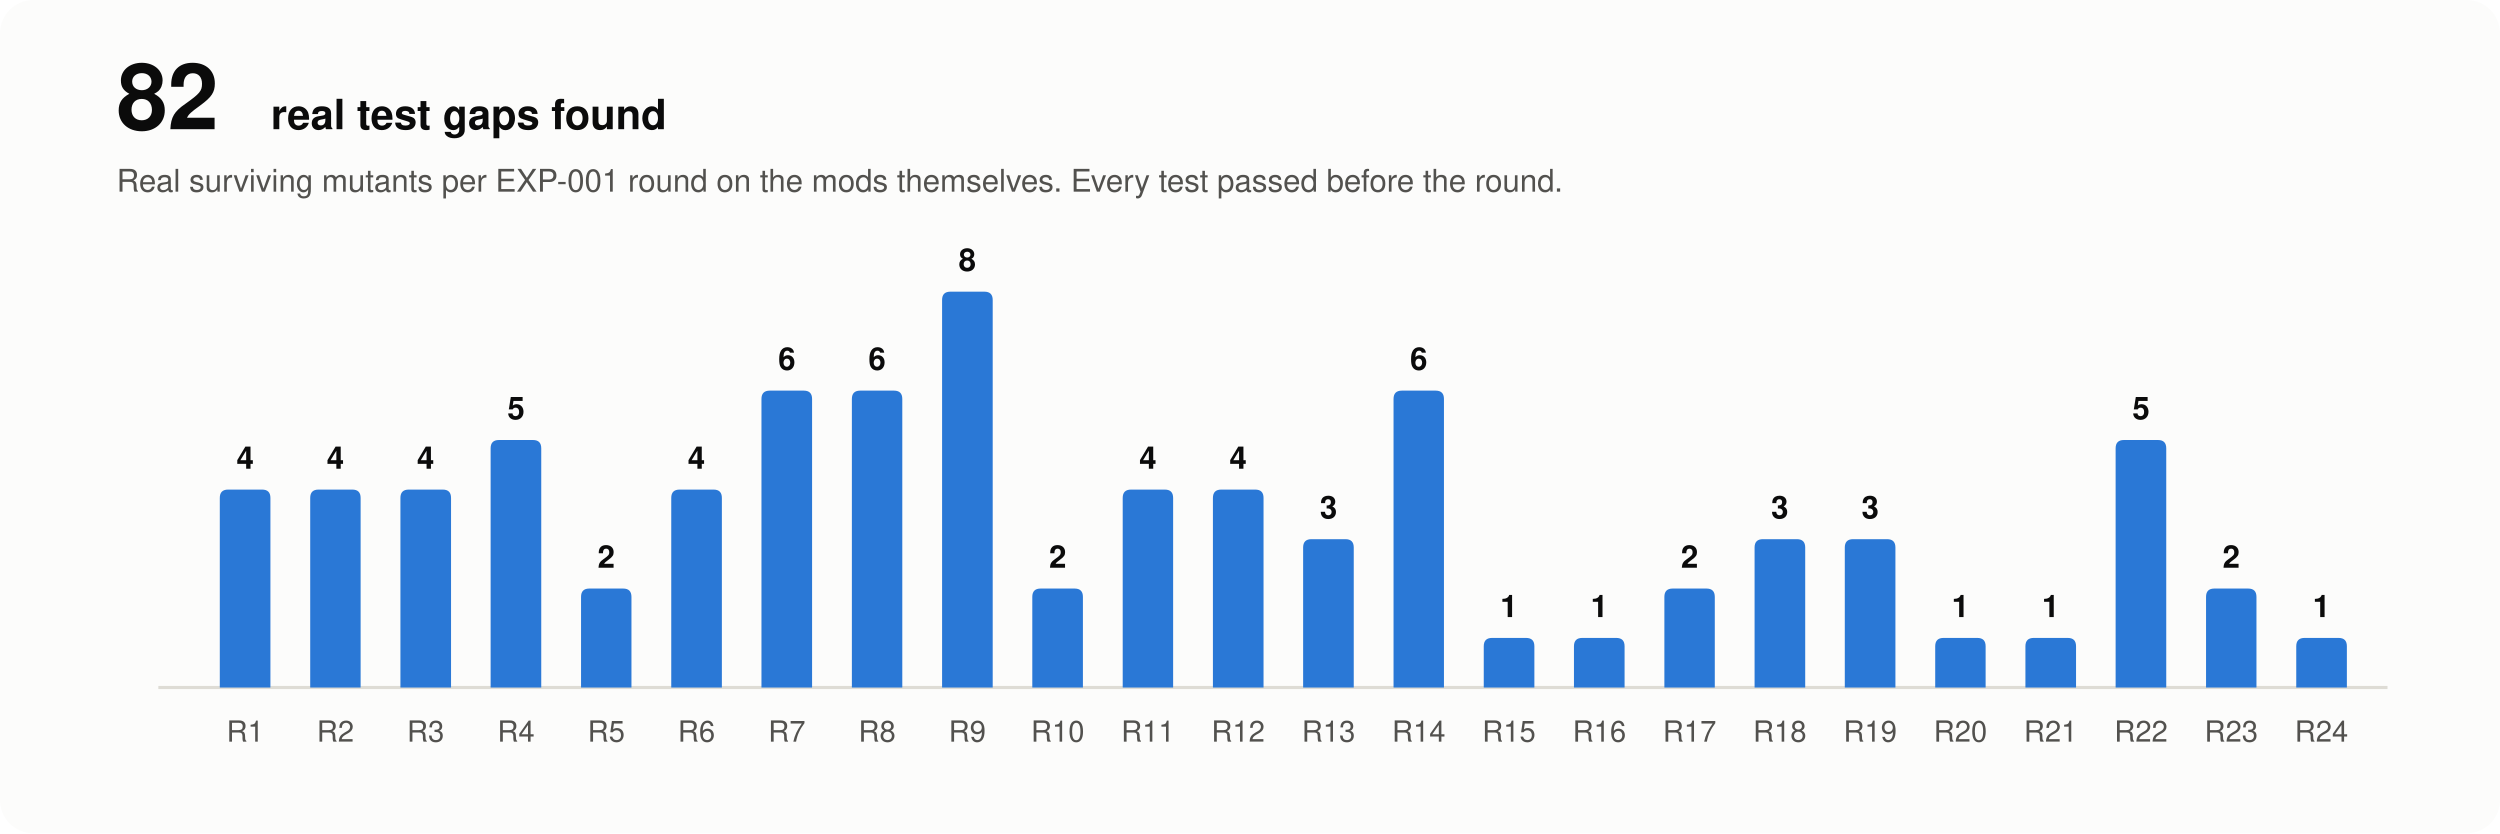
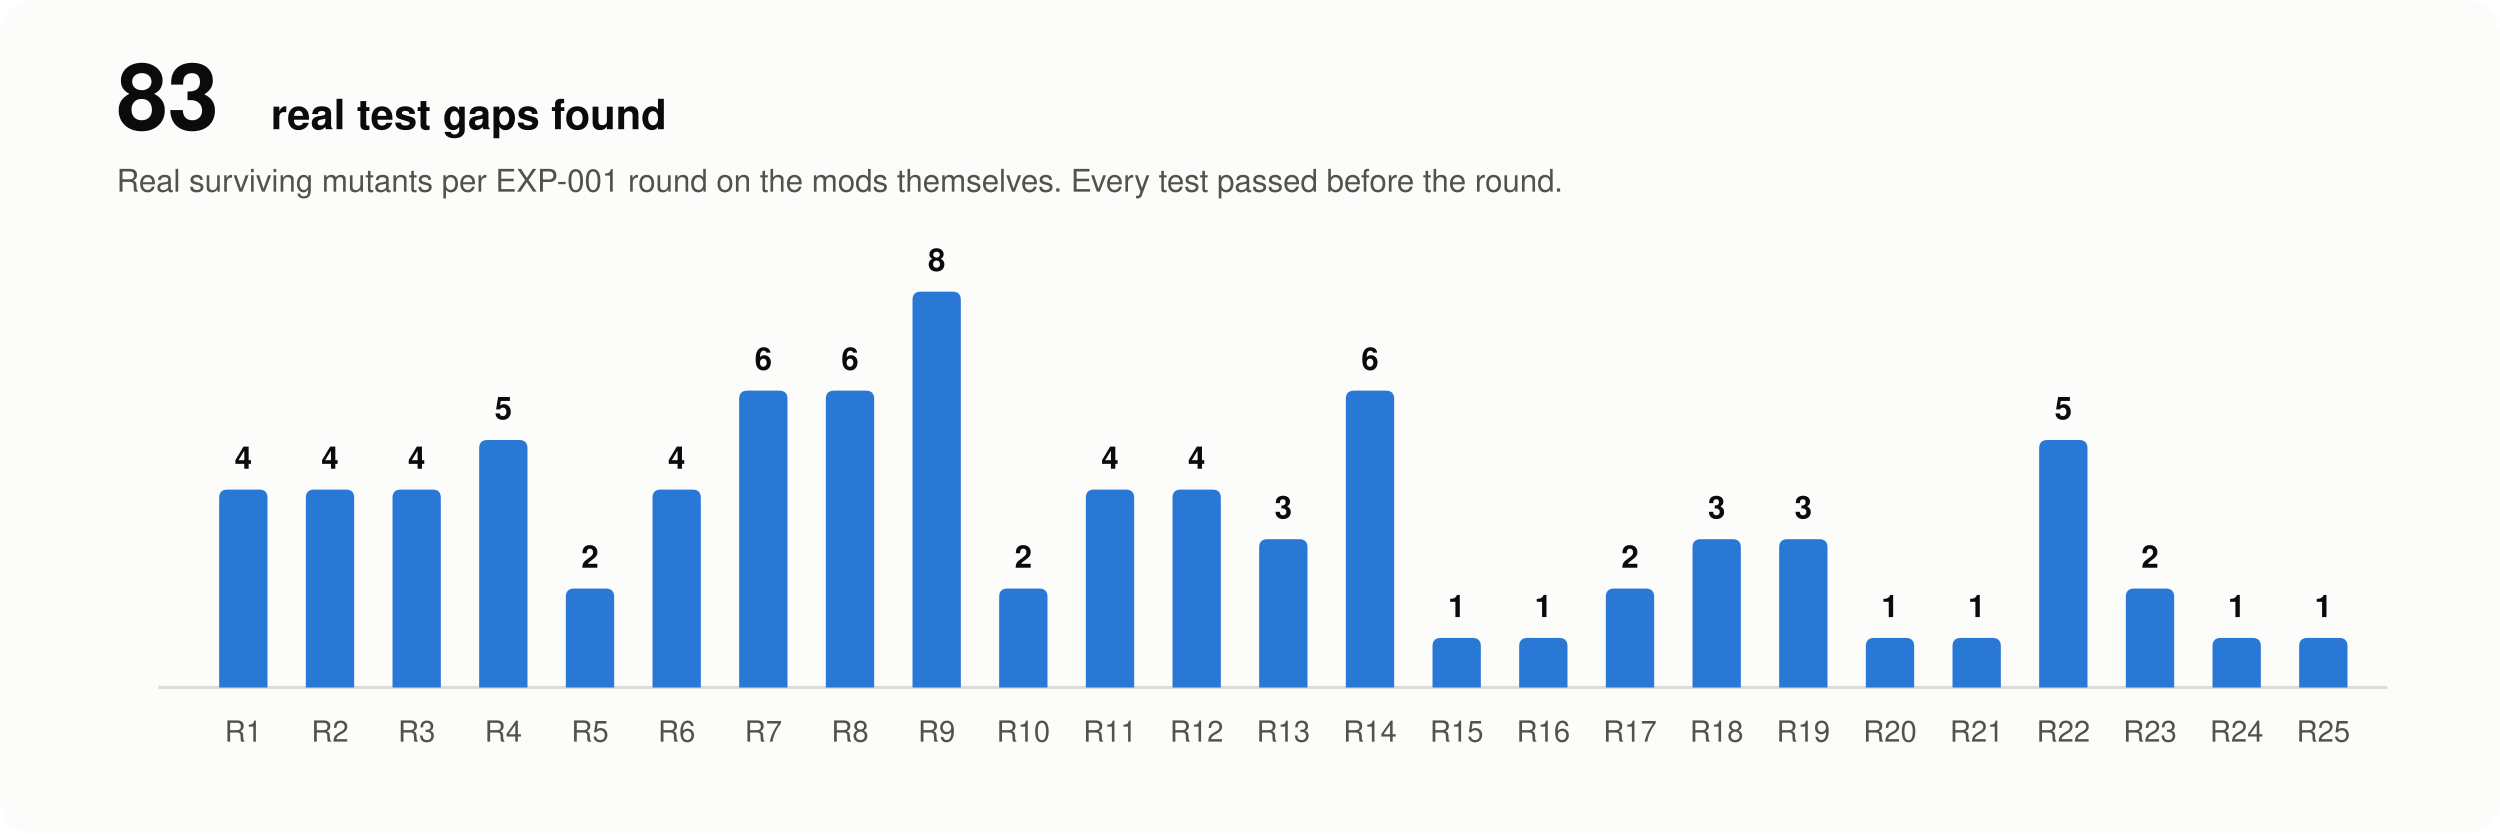
- <svg xmlns="http://www.w3.org/2000/svg" viewBox="0 0 1200 400" width="1200" height="400" role="img" aria-label="82 real test gaps found in 24 rounds" font-family="ui-sans-serif, -apple-system, 'Segoe UI', Helvetica, Arial, sans-serif">
+ <svg xmlns="http://www.w3.org/2000/svg" viewBox="0 0 1200 400" width="1200" height="400" role="img" aria-label="83 real test gaps found in 25 rounds" font-family="ui-sans-serif, -apple-system, 'Segoe UI', Helvetica, Arial, sans-serif">
  <style>
  .sup { fill: #fcfcfb; } .sup2 { fill: #f3f2ef; } .borda { stroke: #dedcd5; }
  .t1 { fill: #0b0b0b; } .t2 { fill: #52514e; } .t3 { fill: #8a887f; }
  .ac { fill: #2a78d6; } .acs { stroke: #2a78d6; } .acf { fill: #e8f1fb; }
  .ok { fill: #0f7a3d; } .okf { fill: #e3f3e8; }
  @media (prefers-color-scheme: dark) {
    .sup { fill: #1a1a19; } .sup2 { fill: #232322; } .borda { stroke: #3a3936; }
    .t1 { fill: #f0efec; } .t2 { fill: #c3c2b7; } .t3 { fill: #8f8d84; }
    .ac { fill: #3987e5; } .acs { stroke: #3987e5; } .acf { fill: #1d2c40; }
    .ok { fill: #4cc27a; } .okf { fill: #16301f; }
  }
  @media (prefers-reduced-motion: reduce) { * { animation: none !important; } }

  .barra { transform-box: fill-box; transform-origin: bottom; animation: cresce 1.1s cubic-bezier(.2,.8,.2,1); }
  @keyframes cresce { from { transform: scaleY(0); } to { transform: scaleY(1); } }
</style>
  <rect width="1200" height="400" rx="16" class="sup" />
-   <text x="56" y="62" font-size="44" font-weight="800" class="t1">82</text>
+   <text x="56" y="62" font-size="44" font-weight="800" class="t1">83</text>
  <text x="130" y="62" font-size="20" font-weight="700" class="t1">real test gaps found</text>
  <text x="56" y="92" font-size="15" class="t2">Real surviving mutants per EXP-001 round on the mods themselves. Every test passed before the round.</text>
  <line x1="76" y1="330" x2="1146" y2="330" class="borda" stroke-width="1.5" />
  <g class="barra">
-     <path d="M105.5,330 L105.5,239.0 Q105.5,235.0 109.5,235.0 L125.8,235.0 Q129.8,235.0 129.8,239.0 L129.8,330 Z" class="ac" />
+     <path d="M105.2,330 L105.2,239.0 Q105.2,235.0 109.2,235.0 L124.4,235.0 Q128.4,235.0 128.4,239.0 L128.4,330 Z" class="ac" />
  </g>
-   <text x="117.7" y="225.0" font-size="15" font-weight="700" class="t1" text-anchor="middle">4</text>
-   <text x="117.7" y="356" font-size="14" class="t2" text-anchor="middle">R1</text>
+   <text x="116.8" y="225.0" font-size="15" font-weight="700" class="t1" text-anchor="middle">4</text>
+   <text x="116.8" y="356" font-size="14" class="t2" text-anchor="middle">R1</text>
  <g class="barra">
-     <path d="M148.9,330 L148.9,239.0 Q148.9,235.0 152.9,235.0 L169.1,235.0 Q173.1,235.0 173.1,239.0 L173.1,330 Z" class="ac" />
+     <path d="M146.8,330 L146.8,239.0 Q146.8,235.0 150.8,235.0 L166.0,235.0 Q170.0,235.0 170.0,239.0 L170.0,330 Z" class="ac" />
  </g>
-   <text x="161.0" y="225.0" font-size="15" font-weight="700" class="t1" text-anchor="middle">4</text>
-   <text x="161.0" y="356" font-size="14" class="t2" text-anchor="middle">R2</text>
+   <text x="158.4" y="225.0" font-size="15" font-weight="700" class="t1" text-anchor="middle">4</text>
+   <text x="158.4" y="356" font-size="14" class="t2" text-anchor="middle">R2</text>
  <g class="barra">
-     <path d="M192.2,330 L192.2,239.0 Q192.2,235.0 196.2,235.0 L212.5,235.0 Q216.5,235.0 216.5,239.0 L216.5,330 Z" class="ac" />
+     <path d="M188.4,330 L188.4,239.0 Q188.4,235.0 192.4,235.0 L207.6,235.0 Q211.6,235.0 211.6,239.0 L211.6,330 Z" class="ac" />
  </g>
-   <text x="204.3" y="225.0" font-size="15" font-weight="700" class="t1" text-anchor="middle">4</text>
-   <text x="204.3" y="356" font-size="14" class="t2" text-anchor="middle">R3</text>
+   <text x="200.0" y="225.0" font-size="15" font-weight="700" class="t1" text-anchor="middle">4</text>
+   <text x="200.0" y="356" font-size="14" class="t2" text-anchor="middle">R3</text>
  <g class="barra">
-     <path d="M235.5,330 L235.5,215.2 Q235.5,211.2 239.5,211.2 L255.8,211.2 Q259.8,211.2 259.8,215.2 L259.8,330 Z" class="ac" />
+     <path d="M230.0,330 L230.0,215.2 Q230.0,211.2 234.0,211.2 L249.2,211.2 Q253.2,211.2 253.2,215.2 L253.2,330 Z" class="ac" />
  </g>
-   <text x="247.7" y="201.2" font-size="15" font-weight="700" class="t1" text-anchor="middle">5</text>
-   <text x="247.7" y="356" font-size="14" class="t2" text-anchor="middle">R4</text>
+   <text x="241.6" y="201.2" font-size="15" font-weight="700" class="t1" text-anchor="middle">5</text>
+   <text x="241.6" y="356" font-size="14" class="t2" text-anchor="middle">R4</text>
  <g class="barra">
-     <path d="M278.9,330 L278.9,286.5 Q278.9,282.5 282.9,282.5 L299.1,282.5 Q303.1,282.5 303.1,286.5 L303.1,330 Z" class="ac" />
+     <path d="M271.6,330 L271.6,286.5 Q271.6,282.5 275.6,282.5 L290.8,282.5 Q294.8,282.5 294.8,286.5 L294.8,330 Z" class="ac" />
  </g>
-   <text x="291.0" y="272.5" font-size="15" font-weight="700" class="t1" text-anchor="middle">2</text>
-   <text x="291.0" y="356" font-size="14" class="t2" text-anchor="middle">R5</text>
+   <text x="283.2" y="272.5" font-size="15" font-weight="700" class="t1" text-anchor="middle">2</text>
+   <text x="283.2" y="356" font-size="14" class="t2" text-anchor="middle">R5</text>
  <g class="barra">
-     <path d="M322.2,330 L322.2,239.0 Q322.2,235.0 326.2,235.0 L342.5,235.0 Q346.5,235.0 346.5,239.0 L346.5,330 Z" class="ac" />
+     <path d="M313.2,330 L313.2,239.0 Q313.2,235.0 317.2,235.0 L332.4,235.0 Q336.4,235.0 336.4,239.0 L336.4,330 Z" class="ac" />
  </g>
-   <text x="334.3" y="225.0" font-size="15" font-weight="700" class="t1" text-anchor="middle">4</text>
-   <text x="334.3" y="356" font-size="14" class="t2" text-anchor="middle">R6</text>
+   <text x="324.8" y="225.0" font-size="15" font-weight="700" class="t1" text-anchor="middle">4</text>
+   <text x="324.8" y="356" font-size="14" class="t2" text-anchor="middle">R6</text>
  <g class="barra">
-     <path d="M365.5,330 L365.5,191.5 Q365.5,187.5 369.5,187.5 L385.8,187.5 Q389.8,187.5 389.8,191.5 L389.8,330 Z" class="ac" />
+     <path d="M354.8,330 L354.8,191.5 Q354.8,187.5 358.8,187.5 L374.0,187.5 Q378.0,187.5 378.0,191.5 L378.0,330 Z" class="ac" />
  </g>
-   <text x="377.7" y="177.5" font-size="15" font-weight="700" class="t1" text-anchor="middle">6</text>
-   <text x="377.7" y="356" font-size="14" class="t2" text-anchor="middle">R7</text>
+   <text x="366.4" y="177.5" font-size="15" font-weight="700" class="t1" text-anchor="middle">6</text>
+   <text x="366.4" y="356" font-size="14" class="t2" text-anchor="middle">R7</text>
  <g class="barra">
-     <path d="M408.9,330 L408.9,191.5 Q408.9,187.5 412.9,187.5 L429.1,187.5 Q433.1,187.5 433.1,191.5 L433.1,330 Z" class="ac" />
+     <path d="M396.4,330 L396.4,191.5 Q396.4,187.5 400.4,187.5 L415.6,187.5 Q419.6,187.5 419.6,191.5 L419.6,330 Z" class="ac" />
  </g>
-   <text x="421.0" y="177.5" font-size="15" font-weight="700" class="t1" text-anchor="middle">6</text>
-   <text x="421.0" y="356" font-size="14" class="t2" text-anchor="middle">R8</text>
+   <text x="408.0" y="177.5" font-size="15" font-weight="700" class="t1" text-anchor="middle">6</text>
+   <text x="408.0" y="356" font-size="14" class="t2" text-anchor="middle">R8</text>
  <g class="barra">
-     <path d="M452.2,330 L452.2,144.0 Q452.2,140.0 456.2,140.0 L472.5,140.0 Q476.5,140.0 476.5,144.0 L476.5,330 Z" class="ac" />
+     <path d="M438.0,330 L438.0,144.0 Q438.0,140.0 442.0,140.0 L457.2,140.0 Q461.2,140.0 461.2,144.0 L461.2,330 Z" class="ac" />
  </g>
-   <text x="464.3" y="130.0" font-size="15" font-weight="700" class="t1" text-anchor="middle">8</text>
-   <text x="464.3" y="356" font-size="14" class="t2" text-anchor="middle">R9</text>
+   <text x="449.6" y="130.0" font-size="15" font-weight="700" class="t1" text-anchor="middle">8</text>
+   <text x="449.6" y="356" font-size="14" class="t2" text-anchor="middle">R9</text>
  <g class="barra">
-     <path d="M495.5,330 L495.5,286.5 Q495.5,282.5 499.5,282.5 L515.8,282.5 Q519.8,282.5 519.8,286.5 L519.8,330 Z" class="ac" />
+     <path d="M479.6,330 L479.6,286.5 Q479.6,282.5 483.6,282.5 L498.8,282.5 Q502.8,282.5 502.8,286.5 L502.8,330 Z" class="ac" />
  </g>
-   <text x="507.7" y="272.5" font-size="15" font-weight="700" class="t1" text-anchor="middle">2</text>
-   <text x="507.7" y="356" font-size="14" class="t2" text-anchor="middle">R10</text>
+   <text x="491.2" y="272.5" font-size="15" font-weight="700" class="t1" text-anchor="middle">2</text>
+   <text x="491.2" y="356" font-size="14" class="t2" text-anchor="middle">R10</text>
  <g class="barra">
-     <path d="M538.9,330 L538.9,239.0 Q538.9,235.0 542.9,235.0 L559.1,235.0 Q563.1,235.0 563.1,239.0 L563.1,330 Z" class="ac" />
+     <path d="M521.2,330 L521.2,239.0 Q521.2,235.0 525.2,235.0 L540.4,235.0 Q544.4,235.0 544.4,239.0 L544.4,330 Z" class="ac" />
  </g>
-   <text x="551.0" y="225.0" font-size="15" font-weight="700" class="t1" text-anchor="middle">4</text>
-   <text x="551.0" y="356" font-size="14" class="t2" text-anchor="middle">R11</text>
+   <text x="532.8" y="225.0" font-size="15" font-weight="700" class="t1" text-anchor="middle">4</text>
+   <text x="532.8" y="356" font-size="14" class="t2" text-anchor="middle">R11</text>
  <g class="barra">
-     <path d="M582.2,330 L582.2,239.0 Q582.2,235.0 586.2,235.0 L602.5,235.0 Q606.5,235.0 606.5,239.0 L606.5,330 Z" class="ac" />
+     <path d="M562.8,330 L562.8,239.0 Q562.8,235.0 566.8,235.0 L582.0,235.0 Q586.0,235.0 586.0,239.0 L586.0,330 Z" class="ac" />
  </g>
-   <text x="594.3" y="225.0" font-size="15" font-weight="700" class="t1" text-anchor="middle">4</text>
-   <text x="594.3" y="356" font-size="14" class="t2" text-anchor="middle">R12</text>
+   <text x="574.4" y="225.0" font-size="15" font-weight="700" class="t1" text-anchor="middle">4</text>
+   <text x="574.4" y="356" font-size="14" class="t2" text-anchor="middle">R12</text>
  <g class="barra">
-     <path d="M625.5,330 L625.5,262.8 Q625.5,258.8 629.5,258.8 L645.8,258.8 Q649.8,258.8 649.8,262.8 L649.8,330 Z" class="ac" />
+     <path d="M604.4,330 L604.4,262.8 Q604.4,258.8 608.4,258.8 L623.6,258.8 Q627.6,258.8 627.6,262.8 L627.6,330 Z" class="ac" />
  </g>
-   <text x="637.7" y="248.8" font-size="15" font-weight="700" class="t1" text-anchor="middle">3</text>
-   <text x="637.7" y="356" font-size="14" class="t2" text-anchor="middle">R13</text>
+   <text x="616.0" y="248.8" font-size="15" font-weight="700" class="t1" text-anchor="middle">3</text>
+   <text x="616.0" y="356" font-size="14" class="t2" text-anchor="middle">R13</text>
  <g class="barra">
-     <path d="M668.9,330 L668.9,191.5 Q668.9,187.5 672.9,187.5 L689.1,187.5 Q693.1,187.5 693.1,191.5 L693.1,330 Z" class="ac" />
+     <path d="M646.0,330 L646.0,191.5 Q646.0,187.5 650.0,187.5 L665.2,187.5 Q669.2,187.5 669.2,191.5 L669.2,330 Z" class="ac" />
  </g>
-   <text x="681.0" y="177.5" font-size="15" font-weight="700" class="t1" text-anchor="middle">6</text>
-   <text x="681.0" y="356" font-size="14" class="t2" text-anchor="middle">R14</text>
+   <text x="657.6" y="177.5" font-size="15" font-weight="700" class="t1" text-anchor="middle">6</text>
+   <text x="657.6" y="356" font-size="14" class="t2" text-anchor="middle">R14</text>
  <g class="barra">
-     <path d="M712.2,330 L712.2,310.2 Q712.2,306.2 716.2,306.2 L732.5,306.2 Q736.5,306.2 736.5,310.2 L736.5,330 Z" class="ac" />
+     <path d="M687.6,330 L687.6,310.2 Q687.6,306.2 691.6,306.2 L706.8,306.2 Q710.8,306.2 710.8,310.2 L710.8,330 Z" class="ac" />
  </g>
-   <text x="724.3" y="296.2" font-size="15" font-weight="700" class="t1" text-anchor="middle">1</text>
-   <text x="724.3" y="356" font-size="14" class="t2" text-anchor="middle">R15</text>
+   <text x="699.2" y="296.2" font-size="15" font-weight="700" class="t1" text-anchor="middle">1</text>
+   <text x="699.2" y="356" font-size="14" class="t2" text-anchor="middle">R15</text>
  <g class="barra">
-     <path d="M755.5,330 L755.5,310.2 Q755.5,306.2 759.5,306.2 L775.8,306.2 Q779.8,306.2 779.8,310.2 L779.8,330 Z" class="ac" />
+     <path d="M729.2,330 L729.2,310.2 Q729.2,306.2 733.2,306.2 L748.4,306.2 Q752.4,306.2 752.4,310.2 L752.4,330 Z" class="ac" />
  </g>
-   <text x="767.7" y="296.2" font-size="15" font-weight="700" class="t1" text-anchor="middle">1</text>
-   <text x="767.7" y="356" font-size="14" class="t2" text-anchor="middle">R16</text>
+   <text x="740.8" y="296.2" font-size="15" font-weight="700" class="t1" text-anchor="middle">1</text>
+   <text x="740.8" y="356" font-size="14" class="t2" text-anchor="middle">R16</text>
  <g class="barra">
-     <path d="M798.9,330 L798.9,286.5 Q798.9,282.5 802.9,282.5 L819.1,282.5 Q823.1,282.5 823.1,286.5 L823.1,330 Z" class="ac" />
+     <path d="M770.8,330 L770.8,286.5 Q770.8,282.5 774.8,282.5 L790.0,282.5 Q794.0,282.5 794.0,286.5 L794.0,330 Z" class="ac" />
  </g>
-   <text x="811.0" y="272.5" font-size="15" font-weight="700" class="t1" text-anchor="middle">2</text>
-   <text x="811.0" y="356" font-size="14" class="t2" text-anchor="middle">R17</text>
+   <text x="782.4" y="272.5" font-size="15" font-weight="700" class="t1" text-anchor="middle">2</text>
+   <text x="782.4" y="356" font-size="14" class="t2" text-anchor="middle">R17</text>
  <g class="barra">
-     <path d="M842.2,330 L842.2,262.8 Q842.2,258.8 846.2,258.8 L862.5,258.8 Q866.5,258.8 866.5,262.8 L866.5,330 Z" class="ac" />
+     <path d="M812.4,330 L812.4,262.8 Q812.4,258.8 816.4,258.8 L831.6,258.8 Q835.6,258.8 835.6,262.8 L835.6,330 Z" class="ac" />
  </g>
-   <text x="854.3" y="248.8" font-size="15" font-weight="700" class="t1" text-anchor="middle">3</text>
-   <text x="854.3" y="356" font-size="14" class="t2" text-anchor="middle">R18</text>
+   <text x="824.0" y="248.8" font-size="15" font-weight="700" class="t1" text-anchor="middle">3</text>
+   <text x="824.0" y="356" font-size="14" class="t2" text-anchor="middle">R18</text>
  <g class="barra">
-     <path d="M885.5,330 L885.5,262.8 Q885.5,258.8 889.5,258.8 L905.8,258.8 Q909.8,258.8 909.8,262.8 L909.8,330 Z" class="ac" />
+     <path d="M854.0,330 L854.0,262.8 Q854.0,258.8 858.0,258.8 L873.2,258.8 Q877.2,258.8 877.2,262.8 L877.2,330 Z" class="ac" />
  </g>
-   <text x="897.7" y="248.8" font-size="15" font-weight="700" class="t1" text-anchor="middle">3</text>
-   <text x="897.7" y="356" font-size="14" class="t2" text-anchor="middle">R19</text>
+   <text x="865.6" y="248.8" font-size="15" font-weight="700" class="t1" text-anchor="middle">3</text>
+   <text x="865.6" y="356" font-size="14" class="t2" text-anchor="middle">R19</text>
  <g class="barra">
-     <path d="M928.9,330 L928.9,310.2 Q928.9,306.2 932.9,306.2 L949.1,306.2 Q953.1,306.2 953.1,310.2 L953.1,330 Z" class="ac" />
+     <path d="M895.6,330 L895.6,310.2 Q895.6,306.2 899.6,306.2 L914.8,306.2 Q918.8,306.2 918.8,310.2 L918.8,330 Z" class="ac" />
  </g>
-   <text x="941.0" y="296.2" font-size="15" font-weight="700" class="t1" text-anchor="middle">1</text>
-   <text x="941.0" y="356" font-size="14" class="t2" text-anchor="middle">R20</text>
+   <text x="907.2" y="296.2" font-size="15" font-weight="700" class="t1" text-anchor="middle">1</text>
+   <text x="907.2" y="356" font-size="14" class="t2" text-anchor="middle">R20</text>
  <g class="barra">
-     <path d="M972.2,330 L972.2,310.2 Q972.2,306.2 976.2,306.2 L992.5,306.2 Q996.5,306.2 996.5,310.2 L996.5,330 Z" class="ac" />
+     <path d="M937.2,330 L937.2,310.2 Q937.2,306.2 941.2,306.2 L956.4,306.2 Q960.4,306.2 960.4,310.2 L960.4,330 Z" class="ac" />
  </g>
-   <text x="984.3" y="296.2" font-size="15" font-weight="700" class="t1" text-anchor="middle">1</text>
-   <text x="984.3" y="356" font-size="14" class="t2" text-anchor="middle">R21</text>
+   <text x="948.8" y="296.2" font-size="15" font-weight="700" class="t1" text-anchor="middle">1</text>
+   <text x="948.8" y="356" font-size="14" class="t2" text-anchor="middle">R21</text>
  <g class="barra">
-     <path d="M1015.5,330 L1015.5,215.2 Q1015.5,211.2 1019.5,211.2 L1035.8,211.2 Q1039.8,211.2 1039.8,215.2 L1039.8,330 Z" class="ac" />
+     <path d="M978.8,330 L978.8,215.2 Q978.8,211.2 982.8,211.2 L998.0,211.2 Q1002.0,211.2 1002.0,215.2 L1002.0,330 Z" class="ac" />
  </g>
-   <text x="1027.7" y="201.2" font-size="15" font-weight="700" class="t1" text-anchor="middle">5</text>
-   <text x="1027.7" y="356" font-size="14" class="t2" text-anchor="middle">R22</text>
+   <text x="990.4" y="201.2" font-size="15" font-weight="700" class="t1" text-anchor="middle">5</text>
+   <text x="990.4" y="356" font-size="14" class="t2" text-anchor="middle">R22</text>
  <g class="barra">
-     <path d="M1058.9,330 L1058.9,286.5 Q1058.9,282.5 1062.9,282.5 L1079.1,282.5 Q1083.1,282.5 1083.1,286.5 L1083.1,330 Z" class="ac" />
+     <path d="M1020.4,330 L1020.4,286.5 Q1020.4,282.5 1024.4,282.5 L1039.6,282.5 Q1043.6,282.5 1043.6,286.5 L1043.6,330 Z" class="ac" />
  </g>
-   <text x="1071.0" y="272.5" font-size="15" font-weight="700" class="t1" text-anchor="middle">2</text>
-   <text x="1071.0" y="356" font-size="14" class="t2" text-anchor="middle">R23</text>
+   <text x="1032.0" y="272.5" font-size="15" font-weight="700" class="t1" text-anchor="middle">2</text>
+   <text x="1032.0" y="356" font-size="14" class="t2" text-anchor="middle">R23</text>
  <g class="barra">
-     <path d="M1102.2,330 L1102.2,310.2 Q1102.2,306.2 1106.2,306.2 L1122.5,306.2 Q1126.5,306.2 1126.5,310.2 L1126.5,330 Z" class="ac" />
+     <path d="M1062.0,330 L1062.0,310.2 Q1062.0,306.2 1066.0,306.2 L1081.2,306.2 Q1085.2,306.2 1085.2,310.2 L1085.2,330 Z" class="ac" />
  </g>
-   <text x="1114.3" y="296.2" font-size="15" font-weight="700" class="t1" text-anchor="middle">1</text>
-   <text x="1114.3" y="356" font-size="14" class="t2" text-anchor="middle">R24</text>
+   <text x="1073.6" y="296.2" font-size="15" font-weight="700" class="t1" text-anchor="middle">1</text>
+   <text x="1073.6" y="356" font-size="14" class="t2" text-anchor="middle">R24</text>
+   <g class="barra">
+     <path d="M1103.6,330 L1103.6,310.2 Q1103.6,306.2 1107.6,306.2 L1122.8,306.2 Q1126.8,306.2 1126.8,310.2 L1126.8,330 Z" class="ac" />
+   </g>
+   <text x="1115.2" y="296.2" font-size="15" font-weight="700" class="t1" text-anchor="middle">1</text>
+   <text x="1115.2" y="356" font-size="14" class="t2" text-anchor="middle">R25</text>
</svg>
